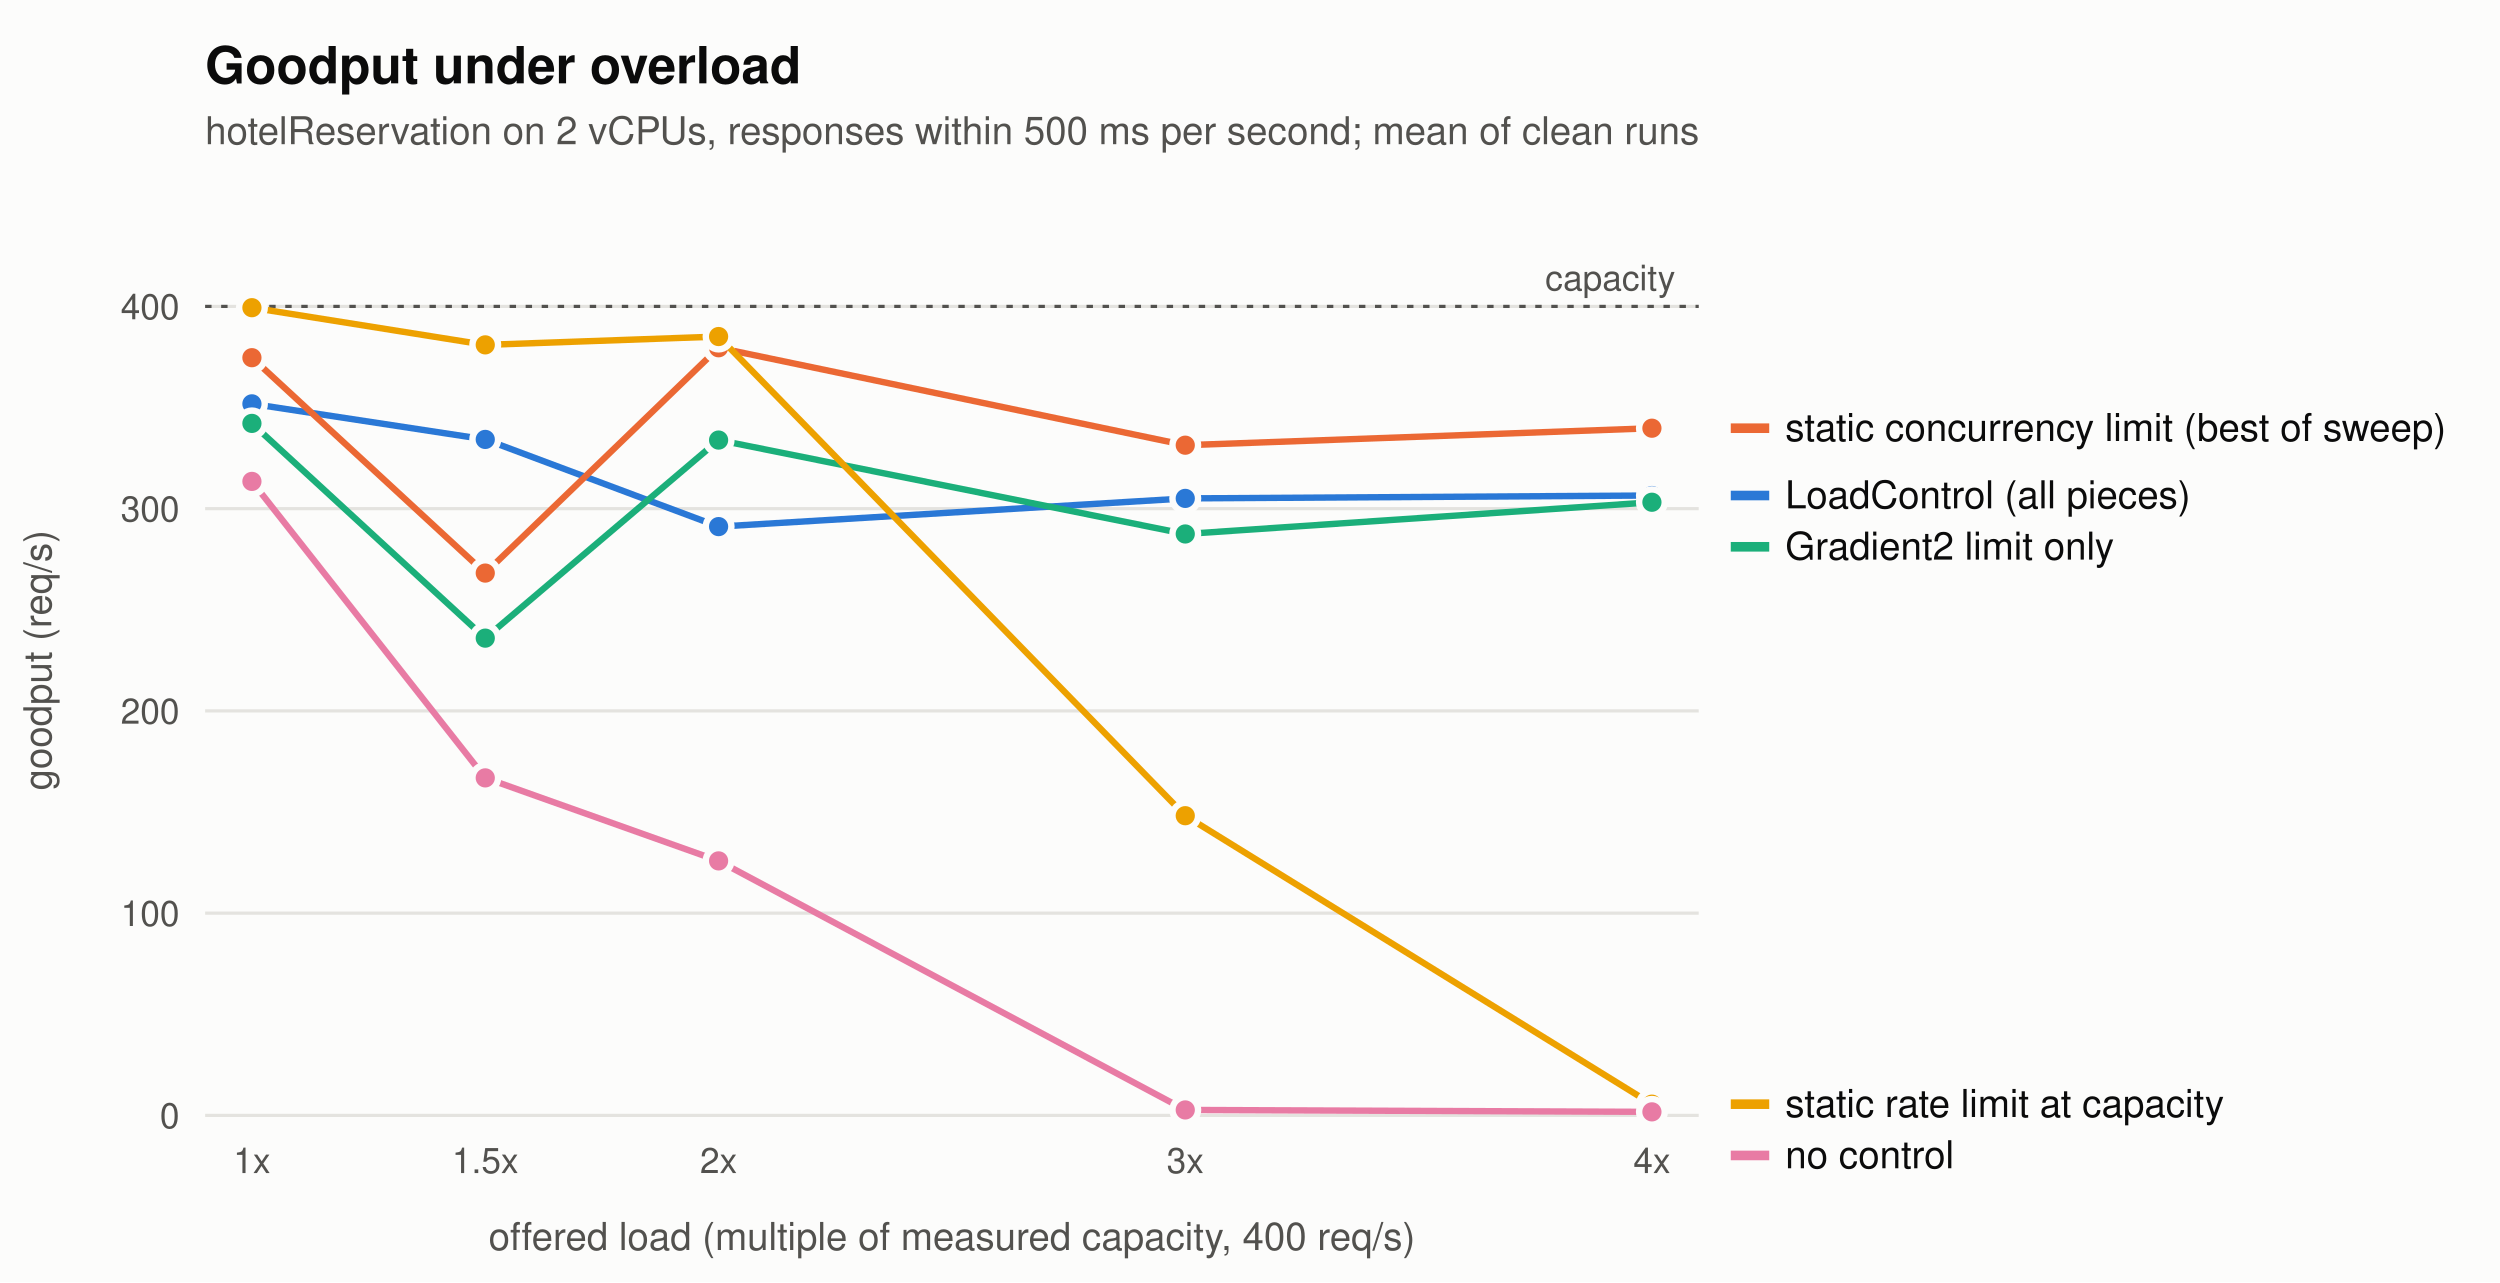
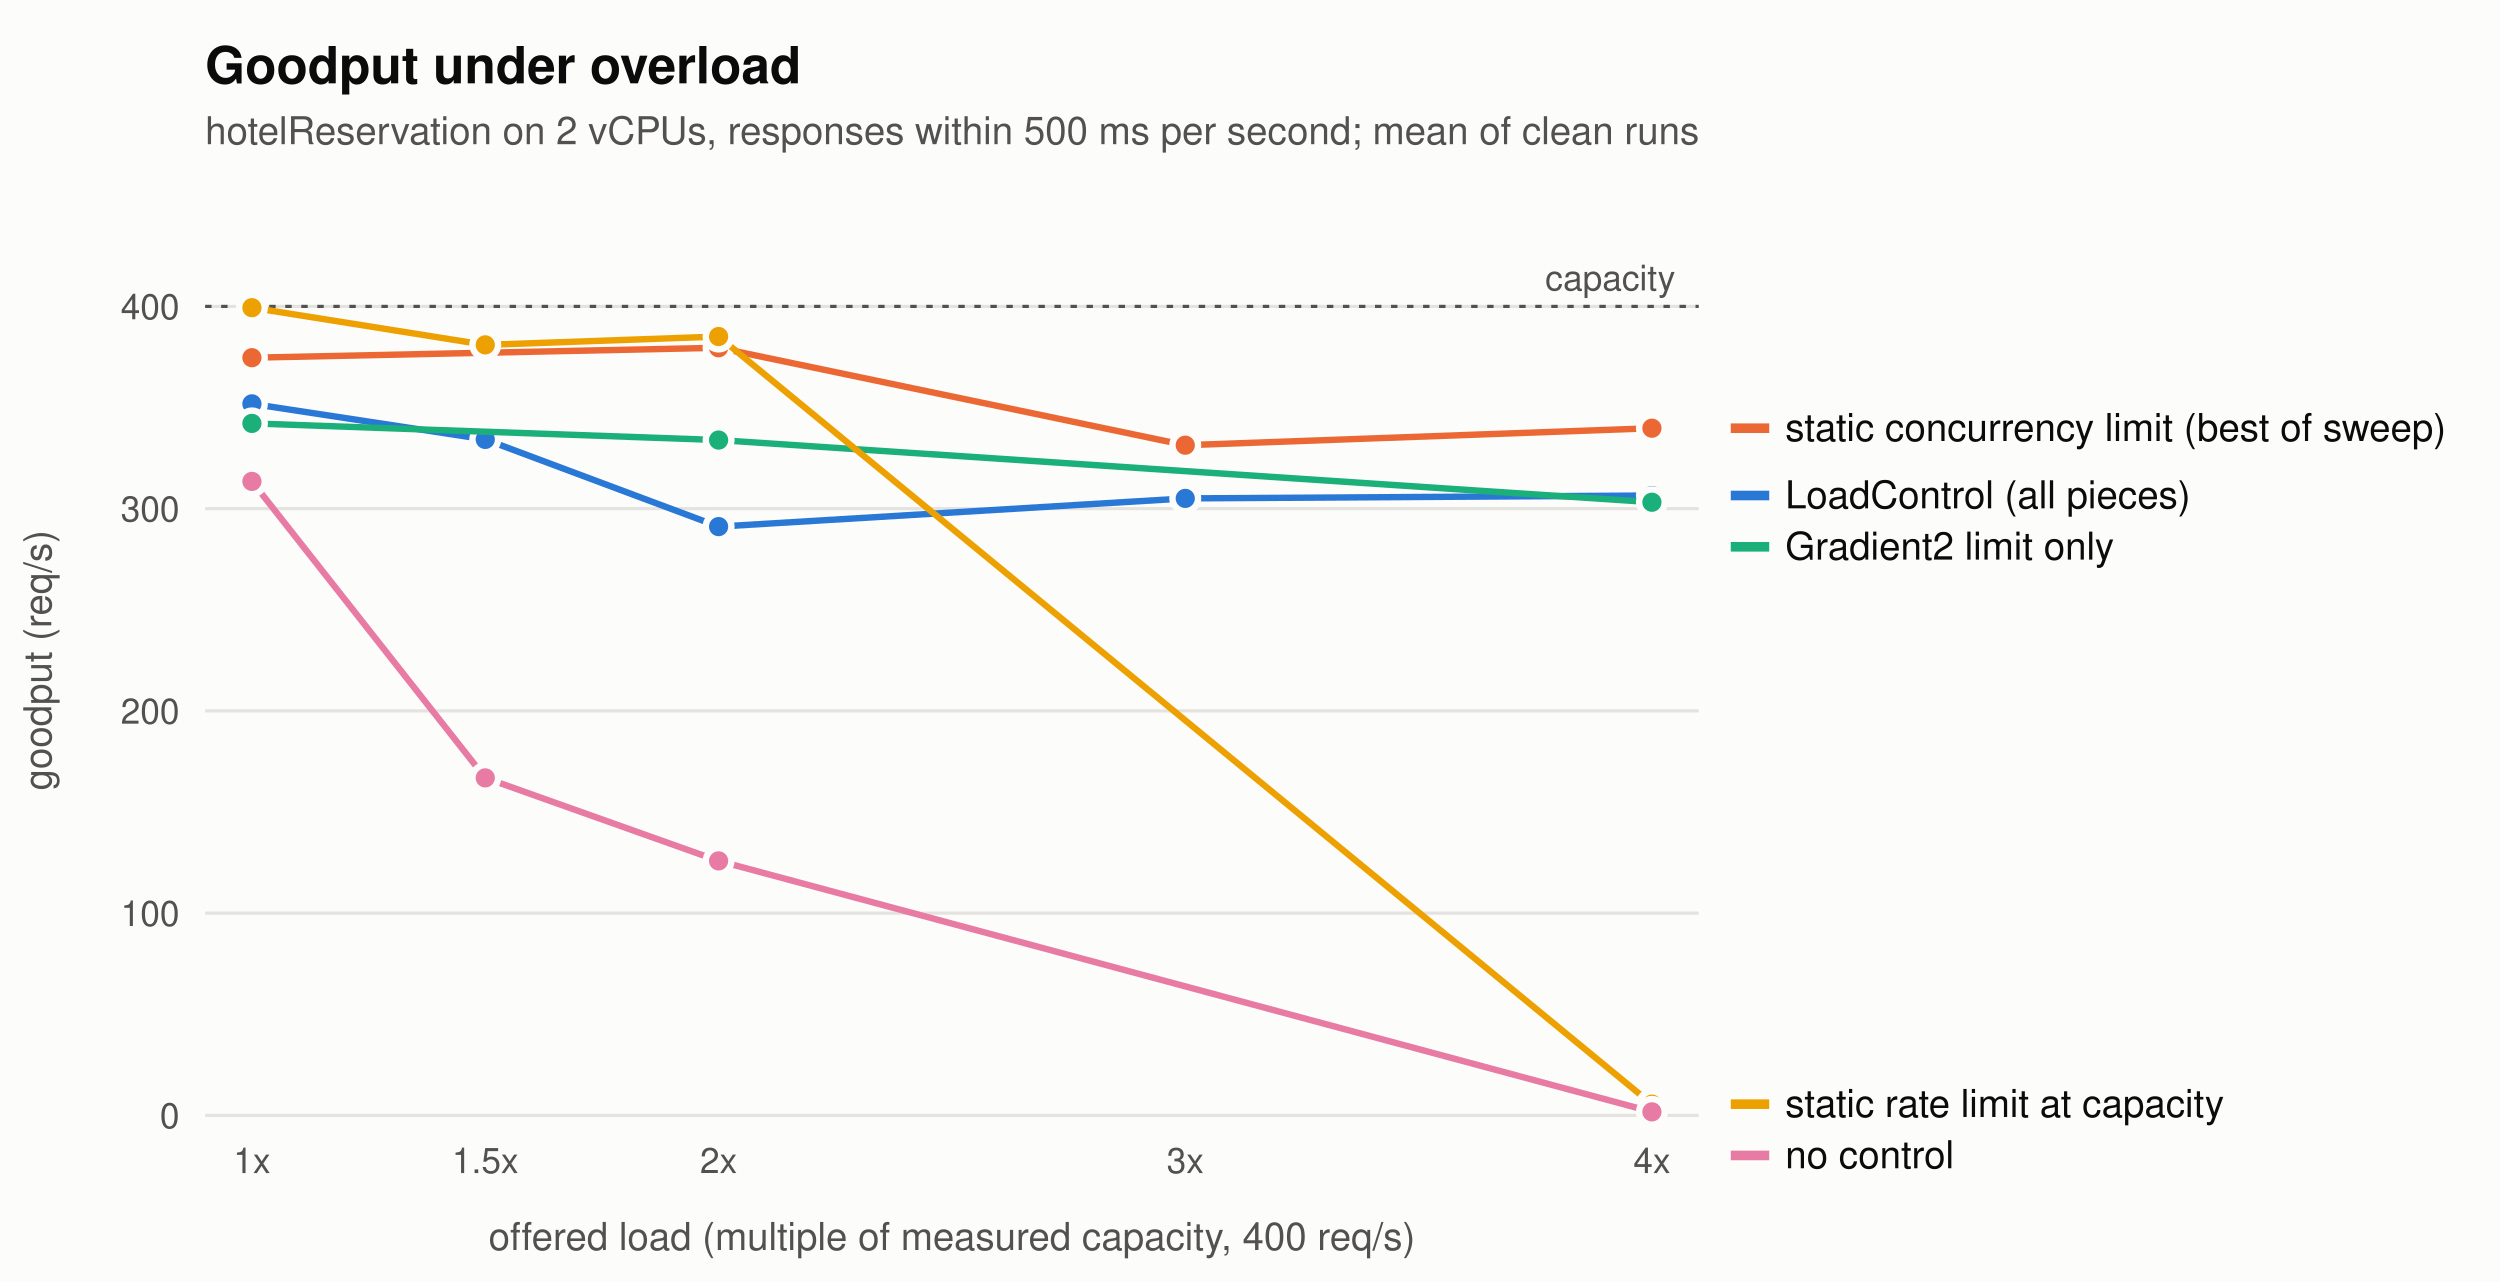
<svg xmlns="http://www.w3.org/2000/svg" width="780" height="400" viewBox="0 0 780 400" font-family="-apple-system,Segoe UI,Helvetica,Arial,sans-serif">
  <rect width="780" height="400" fill="#fcfcfb" />
  <text x="64" y="26" font-size="16" font-weight="600" fill="#0b0b0b">Goodput under overload</text>
  <text x="64" y="45" font-size="12" fill="#52514e">hotelReservation on 2 vCPUs, responses within 500 ms per second; mean of clean runs</text>
  <line x1="64" x2="530" y1="348.0" y2="348.0" stroke="#e4e3df" stroke-width="1" />
  <text x="56" y="352.0" font-size="11" fill="#52514e" text-anchor="end">0</text>
  <line x1="64" x2="530" y1="284.9" y2="284.9" stroke="#e4e3df" stroke-width="1" />
  <text x="56" y="288.9" font-size="11" fill="#52514e" text-anchor="end">100</text>
  <line x1="64" x2="530" y1="221.8" y2="221.8" stroke="#e4e3df" stroke-width="1" />
  <text x="56" y="225.8" font-size="11" fill="#52514e" text-anchor="end">200</text>
  <line x1="64" x2="530" y1="158.7" y2="158.7" stroke="#e4e3df" stroke-width="1" />
  <text x="56" y="162.7" font-size="11" fill="#52514e" text-anchor="end">300</text>
  <line x1="64" x2="530" y1="95.6" y2="95.6" stroke="#e4e3df" stroke-width="1" />
  <text x="56" y="99.6" font-size="11" fill="#52514e" text-anchor="end">400</text>
  <text x="78.6" y="366" font-size="11" fill="#52514e" text-anchor="middle">1x</text>
  <text x="151.4" y="366" font-size="11" fill="#52514e" text-anchor="middle">1.5x</text>
  <text x="224.2" y="366" font-size="11" fill="#52514e" text-anchor="middle">2x</text>
  <text x="369.8" y="366" font-size="11" fill="#52514e" text-anchor="middle">3x</text>
  <text x="515.4" y="366" font-size="11" fill="#52514e" text-anchor="middle">4x</text>
  <text x="297" y="390" font-size="12" fill="#52514e" text-anchor="middle">offered load (multiple of measured capacity, 400 req/s)</text>
  <text transform="translate(16,206) rotate(-90)" font-size="12" fill="#52514e" text-anchor="middle">goodput (req/s)</text>
  <line x1="64" x2="530" y1="95.6" y2="95.6" stroke="#52514e" stroke-width="1" stroke-dasharray="2 3" />
  <text x="522.7" y="90.6" font-size="11" fill="#52514e" text-anchor="end">capacity</text>
  <path d="M78.6,126.0 L151.4,137.1 L224.2,164.3 L369.8,155.5 L515.4,154.6" fill="none" stroke="#2a78d6" stroke-width="2" stroke-linejoin="round" />
  <circle cx="78.6" cy="126.0" r="4" fill="#2a78d6" stroke="#fcfcfb" stroke-width="2" />
  <circle cx="151.4" cy="137.1" r="4" fill="#2a78d6" stroke="#fcfcfb" stroke-width="2" />
  <circle cx="224.2" cy="164.3" r="4" fill="#2a78d6" stroke="#fcfcfb" stroke-width="2" />
  <circle cx="369.8" cy="155.5" r="4" fill="#2a78d6" stroke="#fcfcfb" stroke-width="2" />
  <circle cx="515.4" cy="154.6" r="4" fill="#2a78d6" stroke="#fcfcfb" stroke-width="2" />
-   <path d="M78.6,111.6 L151.4,178.8 L224.2,108.5 L369.8,138.9 L515.4,133.6" fill="none" stroke="#eb6834" stroke-width="2" stroke-linejoin="round" />
+   <path d="M78.6,111.6 L224.2,108.5 L369.8,138.9 L515.4,133.6" fill="none" stroke="#eb6834" stroke-width="2" stroke-linejoin="round" />
  <circle cx="78.6" cy="111.6" r="4" fill="#eb6834" stroke="#fcfcfb" stroke-width="2" />
-   <circle cx="151.4" cy="178.8" r="4" fill="#eb6834" stroke="#fcfcfb" stroke-width="2" />
  <circle cx="224.2" cy="108.5" r="4" fill="#eb6834" stroke="#fcfcfb" stroke-width="2" />
  <circle cx="369.8" cy="138.9" r="4" fill="#eb6834" stroke="#fcfcfb" stroke-width="2" />
  <circle cx="515.4" cy="133.6" r="4" fill="#eb6834" stroke="#fcfcfb" stroke-width="2" />
-   <path d="M78.6,132.1 L151.4,199.1 L224.2,137.3 L369.8,166.6 L515.4,156.7" fill="none" stroke="#1baf7a" stroke-width="2" stroke-linejoin="round" />
+   <path d="M78.6,132.1 L224.2,137.3 L515.4,156.7" fill="none" stroke="#1baf7a" stroke-width="2" stroke-linejoin="round" />
  <circle cx="78.6" cy="132.1" r="4" fill="#1baf7a" stroke="#fcfcfb" stroke-width="2" />
-   <circle cx="151.4" cy="199.1" r="4" fill="#1baf7a" stroke="#fcfcfb" stroke-width="2" />
  <circle cx="224.2" cy="137.3" r="4" fill="#1baf7a" stroke="#fcfcfb" stroke-width="2" />
-   <circle cx="369.8" cy="166.6" r="4" fill="#1baf7a" stroke="#fcfcfb" stroke-width="2" />
  <circle cx="515.4" cy="156.7" r="4" fill="#1baf7a" stroke="#fcfcfb" stroke-width="2" />
-   <path d="M78.6,96.0 L151.4,107.6 L224.2,105.0 L369.8,254.5 L515.4,344.5" fill="none" stroke="#eda100" stroke-width="2" stroke-linejoin="round" />
+   <path d="M78.6,96.0 L151.4,107.6 L224.2,105.0 L515.4,344.5" fill="none" stroke="#eda100" stroke-width="2" stroke-linejoin="round" />
  <circle cx="78.6" cy="96.0" r="4" fill="#eda100" stroke="#fcfcfb" stroke-width="2" />
  <circle cx="151.4" cy="107.6" r="4" fill="#eda100" stroke="#fcfcfb" stroke-width="2" />
  <circle cx="224.2" cy="105.0" r="4" fill="#eda100" stroke="#fcfcfb" stroke-width="2" />
-   <circle cx="369.8" cy="254.5" r="4" fill="#eda100" stroke="#fcfcfb" stroke-width="2" />
  <circle cx="515.4" cy="344.5" r="4" fill="#eda100" stroke="#fcfcfb" stroke-width="2" />
-   <path d="M78.6,150.2 L151.4,242.7 L224.2,268.6 L369.8,346.3 L515.4,346.9" fill="none" stroke="#e87ba4" stroke-width="2" stroke-linejoin="round" />
+   <path d="M78.6,150.2 L151.4,242.7 L224.2,268.6 L515.4,346.9" fill="none" stroke="#e87ba4" stroke-width="2" stroke-linejoin="round" />
  <circle cx="78.6" cy="150.2" r="4" fill="#e87ba4" stroke="#fcfcfb" stroke-width="2" />
  <circle cx="151.4" cy="242.7" r="4" fill="#e87ba4" stroke="#fcfcfb" stroke-width="2" />
  <circle cx="224.2" cy="268.6" r="4" fill="#e87ba4" stroke="#fcfcfb" stroke-width="2" />
-   <circle cx="369.8" cy="346.3" r="4" fill="#e87ba4" stroke="#fcfcfb" stroke-width="2" />
  <circle cx="515.4" cy="346.9" r="4" fill="#e87ba4" stroke="#fcfcfb" stroke-width="2" />
  <line x1="540" x2="552" y1="133.6" y2="133.6" stroke="#eb6834" stroke-width="3" />
  <text x="557" y="137.6" font-size="12" fill="#0b0b0b">static concurrency limit (best of sweep)</text>
  <line x1="540" x2="552" y1="154.6" y2="154.6" stroke="#2a78d6" stroke-width="3" />
  <text x="557" y="158.6" font-size="12" fill="#0b0b0b">LoadControl (all pieces)</text>
  <line x1="540" x2="552" y1="170.6" y2="170.6" stroke="#1baf7a" stroke-width="3" />
  <text x="557" y="174.6" font-size="12" fill="#0b0b0b">Gradient2 limit only</text>
  <line x1="540" x2="552" y1="344.5" y2="344.5" stroke="#eda100" stroke-width="3" />
  <text x="557" y="348.5" font-size="12" fill="#0b0b0b">static rate limit at capacity</text>
  <line x1="540" x2="552" y1="360.5" y2="360.5" stroke="#e87ba4" stroke-width="3" />
  <text x="557" y="364.5" font-size="12" fill="#0b0b0b">no control</text>
</svg>
